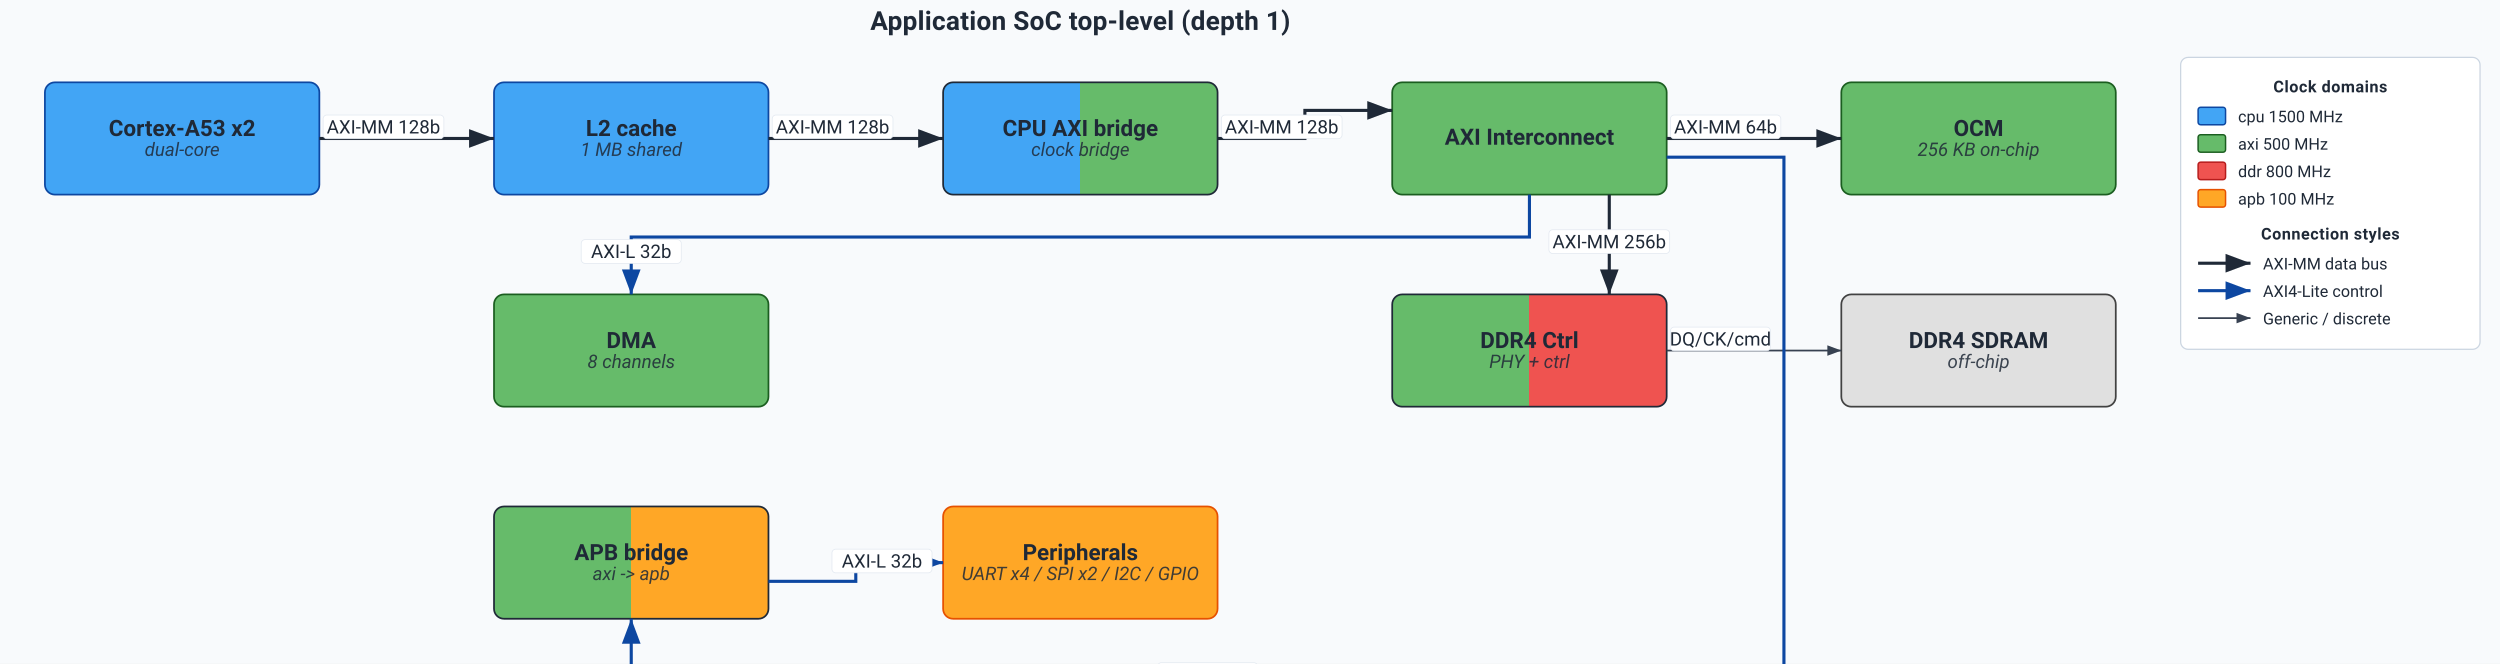
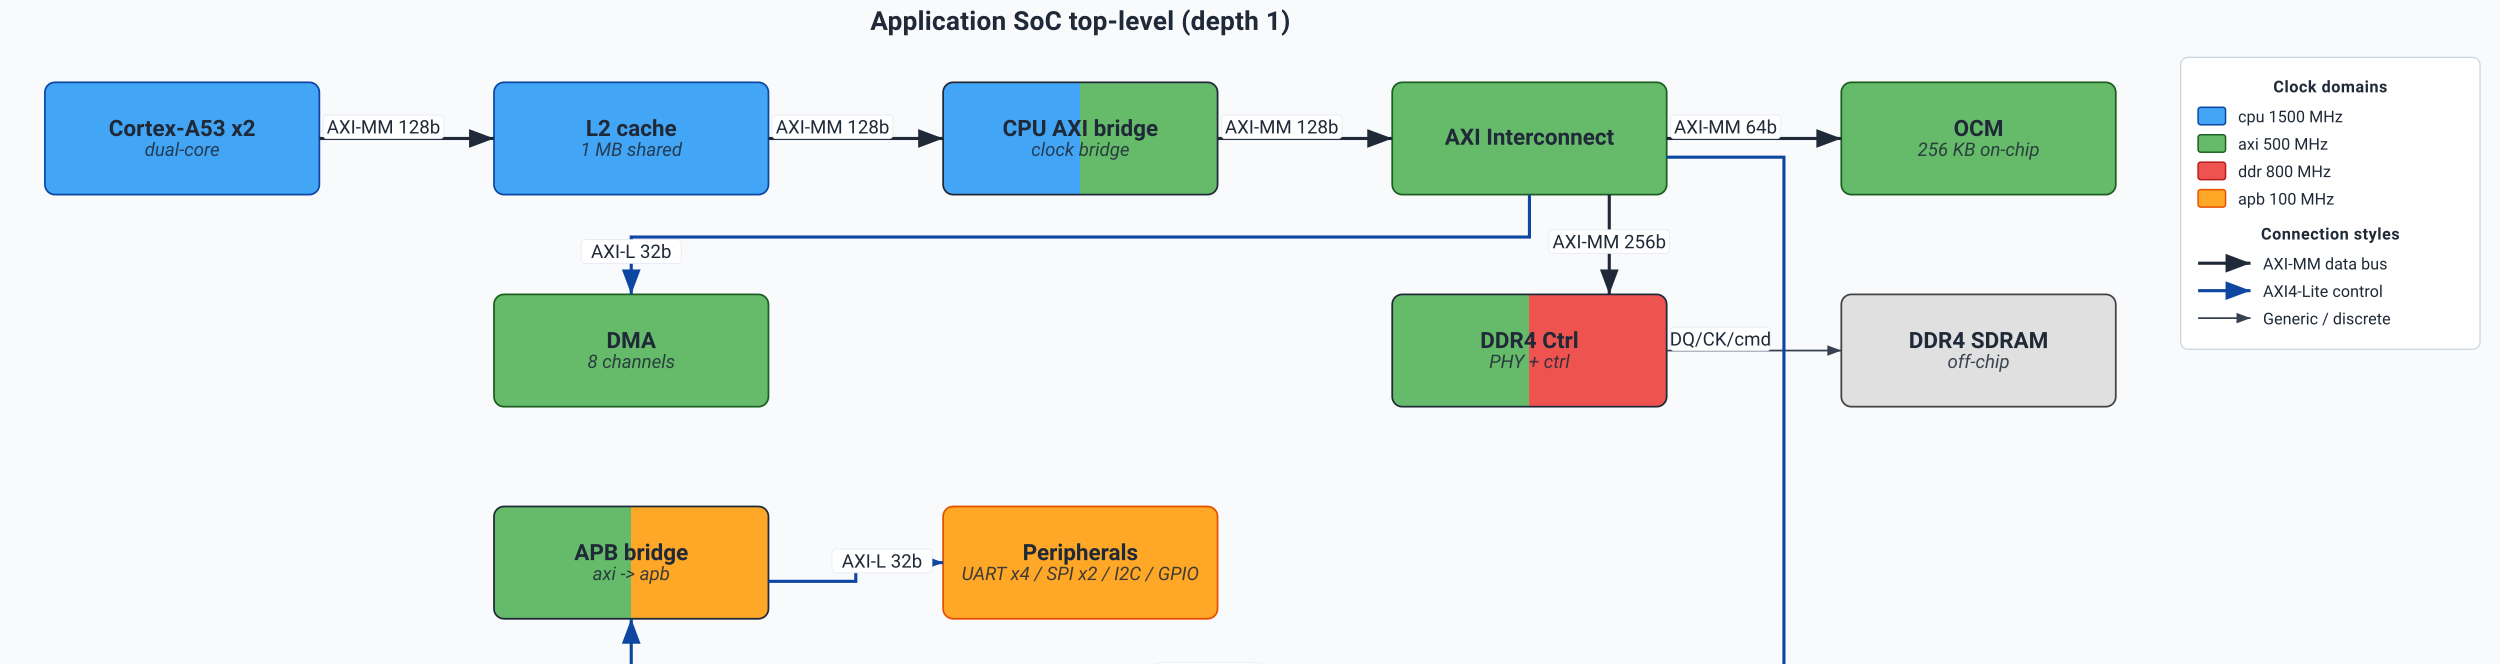
<svg xmlns="http://www.w3.org/2000/svg" width="2004" height="532" viewBox="0 0 2004 532" font-family="ui-sans-serif, system-ui, -apple-system, 'Segoe UI', Roboto, 'Helvetica Neue', Arial, sans-serif" style="background:#f8fafc">
  <defs>
    <marker id="ah-solid" markerWidth="9" markerHeight="9" refX="8" refY="3" orient="auto">
      <path d="M0,0 L0,6 L8,3 z" fill="#1f2937" />
    </marker>
    <marker id="ah-thin" markerWidth="9" markerHeight="9" refX="8" refY="3" orient="auto">
      <path d="M0,0 L0,6 L8,3 z" fill="#374151" />
    </marker>
    <marker id="ah-stream" markerWidth="9" markerHeight="9" refX="8" refY="3" orient="auto">
      <path d="M0,0 L0,6 L8,3 z" fill="#5C5C00" />
    </marker>
    <marker id="ah-axil" markerWidth="9" markerHeight="9" refX="8" refY="3" orient="auto">
      <path d="M0,0 L0,6 L8,3 z" fill="#0D47A1" />
    </marker>
    <marker id="ah-tilelink" markerWidth="9" markerHeight="9" refX="8" refY="3" orient="auto">
      <path d="M0,0 L0,6 L8,3 z" fill="#00796B" />
    </marker>
    <marker id="ah-cdc" markerWidth="9" markerHeight="9" refX="8" refY="3" orient="auto">
      <path d="M0,0 L0,6 L8,3 z" fill="#6A1B9A" />
    </marker>
    <marker id="ah-open" markerWidth="9" markerHeight="9" refX="8" refY="3" orient="auto">
      <path d="M0.5,0.5 L0.5,5.5 L8,3 z" fill="#f8fafc" stroke="#1f2937" stroke-width="1" />
    </marker>
    <linearGradient id="grad-cpu_axi" x1="0%" y1="0%" x2="100%" y2="0%">
      <stop offset="50%" stop-color="#42A5F5" />
      <stop offset="50%" stop-color="#66BB6A" />
    </linearGradient>
    <linearGradient id="grad-ddr_ctrl" x1="0%" y1="0%" x2="100%" y2="0%">
      <stop offset="50%" stop-color="#66BB6A" />
      <stop offset="50%" stop-color="#EF5350" />
    </linearGradient>
    <linearGradient id="grad-apb_br" x1="0%" y1="0%" x2="100%" y2="0%">
      <stop offset="50%" stop-color="#66BB6A" />
      <stop offset="50%" stop-color="#FFA726" />
    </linearGradient>
  </defs>
  <rect width="2004" height="532" fill="#f8fafc" id="_canvas_bg" />
  <text x="866.0" y="24" text-anchor="middle" font-size="21" font-weight="600" fill="#1f2937" letter-spacing="0.2">Application SoC top-level (depth 1)</text>
  <rect id="cpu" x="36" y="66" width="220" height="90" fill="#42A5F5" stroke="#0D47A1" stroke-width="1.4" rx="8" />
  <text x="146" y="109" text-anchor="middle" font-size="18" font-weight="600" fill="#1f2937">Cortex-A53 x2</text>
  <text x="146" y="125" text-anchor="middle" font-size="15" font-style="italic" fill="#1f2937" opacity="0.85">dual-core</text>
  <rect id="l2" x="396" y="66" width="220" height="90" fill="#42A5F5" stroke="#0D47A1" stroke-width="1.4" rx="8" />
  <text x="506" y="109" text-anchor="middle" font-size="18" font-weight="600" fill="#1f2937">L2 cache</text>
  <text x="506" y="125" text-anchor="middle" font-size="15" font-style="italic" fill="#1f2937" opacity="0.85">1 MB shared</text>
  <rect id="cpu_axi" x="756" y="66" width="220" height="90" fill="url(#grad-cpu_axi)" stroke="#1f2937" stroke-width="1.4" rx="8" />
  <text x="866" y="109" text-anchor="middle" font-size="18" font-weight="600" fill="#1f2937">CPU AXI bridge</text>
  <text x="866" y="125" text-anchor="middle" font-size="15" font-style="italic" fill="#1f2937" opacity="0.85">clock bridge</text>
  <rect id="ic" x="1116" y="66" width="220" height="90" fill="#66BB6A" stroke="#1B5E20" stroke-width="1.4" rx="8" />
  <text x="1226" y="116" text-anchor="middle" font-size="18" font-weight="600" fill="#1f2937">AXI Interconnect</text>
  <rect id="sram" x="1476" y="66" width="220" height="90" fill="#66BB6A" stroke="#1B5E20" stroke-width="1.4" rx="8" />
  <text x="1586" y="109" text-anchor="middle" font-size="18" font-weight="600" fill="#1f2937">OCM</text>
  <text x="1586" y="125" text-anchor="middle" font-size="15" font-style="italic" fill="#1f2937" opacity="0.85">256 KB on-chip</text>
  <rect id="dma" x="396" y="236" width="220" height="90" fill="#66BB6A" stroke="#1B5E20" stroke-width="1.4" rx="8" />
  <text x="506" y="279" text-anchor="middle" font-size="18" font-weight="600" fill="#1f2937">DMA</text>
  <text x="506" y="295" text-anchor="middle" font-size="15" font-style="italic" fill="#1f2937" opacity="0.85">8 channels</text>
  <rect id="ddr_ctrl" x="1116" y="236" width="220" height="90" fill="url(#grad-ddr_ctrl)" stroke="#1f2937" stroke-width="1.4" rx="8" />
  <text x="1226" y="279" text-anchor="middle" font-size="18" font-weight="600" fill="#1f2937">DDR4 Ctrl</text>
  <text x="1226" y="295" text-anchor="middle" font-size="15" font-style="italic" fill="#1f2937" opacity="0.85">PHY + ctrl</text>
  <rect id="ddr3" x="1476" y="236" width="220" height="90" fill="#E0E0E0" stroke="#424242" stroke-width="1.4" rx="8" />
  <text x="1586" y="279" text-anchor="middle" font-size="18" font-weight="600" fill="#1f2937">DDR4 SDRAM</text>
  <text x="1586" y="295" text-anchor="middle" font-size="15" font-style="italic" fill="#1f2937" opacity="0.85">off-chip</text>
  <rect id="apb_br" x="396" y="406" width="220" height="90" fill="url(#grad-apb_br)" stroke="#1f2937" stroke-width="1.4" rx="8" />
  <text x="506" y="449" text-anchor="middle" font-size="18" font-weight="600" fill="#1f2937">APB bridge</text>
  <text x="506" y="465" text-anchor="middle" font-size="15" font-style="italic" fill="#1f2937" opacity="0.85">axi -&gt; apb</text>
  <rect id="periph" x="756" y="406" width="220" height="90" fill="#FFA726" stroke="#E65100" stroke-width="1.4" rx="8" />
  <text x="866" y="449" text-anchor="middle" font-size="18" font-weight="600" fill="#1f2937">Peripherals</text>
  <text x="866" y="465" text-anchor="middle" font-size="15" font-style="italic" fill="#1f2937" opacity="0.85">UART x4 / SPI x2 / I2C / GPIO</text>
  <path id="edge_cpu_to_l2" d="M 256.0,111.0 L 326.0,111.0 L 396.0,111.0" stroke="#1f2937" stroke-width="2.5" fill="none" marker-end="url(#ah-solid)" />
  <rect x="259.0" y="92.2" width="96.8" height="19.0" fill="#ffffff" stroke="#e2e8f0" stroke-width="0.6" rx="3" />
  <text x="307.4" y="107.0" text-anchor="middle" font-size="15" fill="#1f2937">AXI-MM 128b</text>
  <path id="edge_l2_to_cpu_axi" d="M 616.0,111.0 L 686.0,111.0 L 756.0,111.0" stroke="#1f2937" stroke-width="2.5" fill="none" marker-end="url(#ah-solid)" />
  <rect x="619.0" y="92.2" width="96.8" height="19.0" fill="#ffffff" stroke="#e2e8f0" stroke-width="0.6" rx="3" />
  <text x="667.4" y="107.0" text-anchor="middle" font-size="15" fill="#1f2937">AXI-MM 128b</text>
-   <path id="edge_cpu_axi_to_ic" d="M 976.0,111.0 L 1046.0,111.0 L 1046.0,88.5 L 1116.0,88.5" stroke="#1f2937" stroke-width="2.5" fill="none" marker-end="url(#ah-solid)" />
+   <path id="edge_cpu_axi_to_ic" d="M 976.0,111.0 L 1046.0,111.0 L 1116.0,111.0" stroke="#1f2937" stroke-width="2.5" fill="none" marker-end="url(#ah-solid)" />
  <rect x="979.0" y="92.2" width="96.8" height="19.0" fill="#ffffff" stroke="#e2e8f0" stroke-width="0.6" rx="3" />
  <text x="1027.4" y="107.0" text-anchor="middle" font-size="15" fill="#1f2937">AXI-MM 128b</text>
  <path id="edge_ic_to_sram" d="M 1336.0,111.0 L 1406.0,111.0 L 1476.0,111.0" stroke="#1f2937" stroke-width="2.5" fill="none" marker-end="url(#ah-solid)" />
  <rect x="1339.0" y="92.2" width="88.5" height="19.0" fill="#ffffff" stroke="#e2e8f0" stroke-width="0.6" rx="3" />
  <text x="1383.2" y="107.0" text-anchor="middle" font-size="15" fill="#1f2937">AXI-MM 64b</text>
  <path id="edge_ic_to_dma" d="M 1226.0,156.0 L 1226.0,190.0 L 506.0,190.0 L 506.0,236.0" stroke="#0D47A1" stroke-width="2.5" fill="none" marker-end="url(#ah-axil)" />
  <rect x="465.9" y="192.1" width="80.2" height="19.0" fill="#ffffff" stroke="#e2e8f0" stroke-width="0.6" rx="3" />
  <text x="506.0" y="206.8" text-anchor="middle" font-size="15" fill="#1f2937">AXI-L 32b</text>
  <path id="edge_ic_to_ddr_ctrl" d="M 1290.0,156.0 L 1290.0,236.0" stroke="#1f2937" stroke-width="2.5" fill="none" marker-end="url(#ah-solid)" />
  <rect x="1241.6" y="184.2" width="96.8" height="19.0" fill="#ffffff" stroke="#e2e8f0" stroke-width="0.6" rx="3" />
  <text x="1290.0" y="199.0" text-anchor="middle" font-size="15" fill="#1f2937">AXI-MM 256b</text>
  <path id="edge_ddr_ctrl_to_ddr3" d="M 1336.0,281.0 L 1406.0,281.0 L 1476.0,281.0" stroke="#374151" stroke-width="1.4" fill="none" marker-end="url(#ah-thin)" />
  <rect x="1339.0" y="262.2" width="80.2" height="19.0" fill="#ffffff" stroke="#e2e8f0" stroke-width="0.6" rx="3" />
  <text x="1379.1" y="277.0" text-anchor="middle" font-size="15" fill="#1f2937">DQ/CK/cmd</text>
  <path id="edge_ic_to_apb_br" d="M 1336.0,126.0 L 1430.0,126.0 L 1430.0,550.0 L 506.0,550.0 L 506.0,496.0" stroke="#0D47A1" stroke-width="2.5" fill="none" marker-end="url(#ah-axil)" />
  <rect x="927.9" y="531.2" width="80.2" height="19.0" fill="#ffffff" stroke="#e2e8f0" stroke-width="0.6" rx="3" />
  <text x="968.0" y="546.0" text-anchor="middle" font-size="15" fill="#1f2937">AXI-L 32b</text>
  <path id="edge_apb_br_to_periph" d="M 616.0,466.0 L 686.0,466.0 L 686.0,451.0 L 756.0,451.0" stroke="#0D47A1" stroke-width="2.5" fill="none" marker-end="url(#ah-axil)" />
  <rect x="666.9" y="440.2" width="80.2" height="19.0" fill="#ffffff" stroke="#e2e8f0" stroke-width="0.6" rx="3" />
  <text x="707.0" y="455.0" text-anchor="middle" font-size="15" fill="#1f2937">AXI-L 32b</text>
  <rect id="legend_card" x="1748" y="46" width="240" height="234" fill="#ffffff" stroke="#cbd5e1" stroke-width="1" rx="6" />
  <text x="1868" y="74" text-anchor="middle" font-size="13" font-weight="700" fill="#1f2937" letter-spacing="0.4">Clock domains</text>
  <rect x="1762" y="86" width="22" height="14" fill="#42A5F5" stroke="#0D47A1" stroke-width="1.2" rx="2" />
  <text x="1794" y="98" font-size="13" fill="#1f2937">cpu  1500 MHz</text>
  <rect x="1762" y="108" width="22" height="14" fill="#66BB6A" stroke="#1B5E20" stroke-width="1.2" rx="2" />
  <text x="1794" y="120" font-size="13" fill="#1f2937">axi  500 MHz</text>
  <rect x="1762" y="130" width="22" height="14" fill="#EF5350" stroke="#B71C1C" stroke-width="1.2" rx="2" />
  <text x="1794" y="142" font-size="13" fill="#1f2937">ddr  800 MHz</text>
  <rect x="1762" y="152" width="22" height="14" fill="#FFA726" stroke="#E65100" stroke-width="1.2" rx="2" />
  <text x="1794" y="164" font-size="13" fill="#1f2937">apb  100 MHz</text>
  <text x="1868" y="192" text-anchor="middle" font-size="13" font-weight="700" fill="#1f2937" letter-spacing="0.4">Connection styles</text>
  <path id="legend-arrow-axi-mm" d="M 1762,211.0 L 1804,211.0" stroke="#1f2937" stroke-width="2.5" fill="none" marker-end="url(#ah-solid)" />
  <text x="1814" y="216" font-size="13" fill="#1f2937">AXI-MM data bus</text>
  <path id="legend-arrow-axi-lite" d="M 1762,233.0 L 1804,233.0" stroke="#0D47A1" stroke-width="2.5" fill="none" marker-end="url(#ah-axil)" />
  <text x="1814" y="238" font-size="13" fill="#1f2937">AXI4-Lite control</text>
  <path id="legend-arrow-generic" d="M 1762,255.0 L 1804,255.0" stroke="#374151" stroke-width="1.4" fill="none" marker-end="url(#ah-thin)" />
  <text x="1814" y="260" font-size="13" fill="#1f2937">Generic / discrete</text>
</svg>
